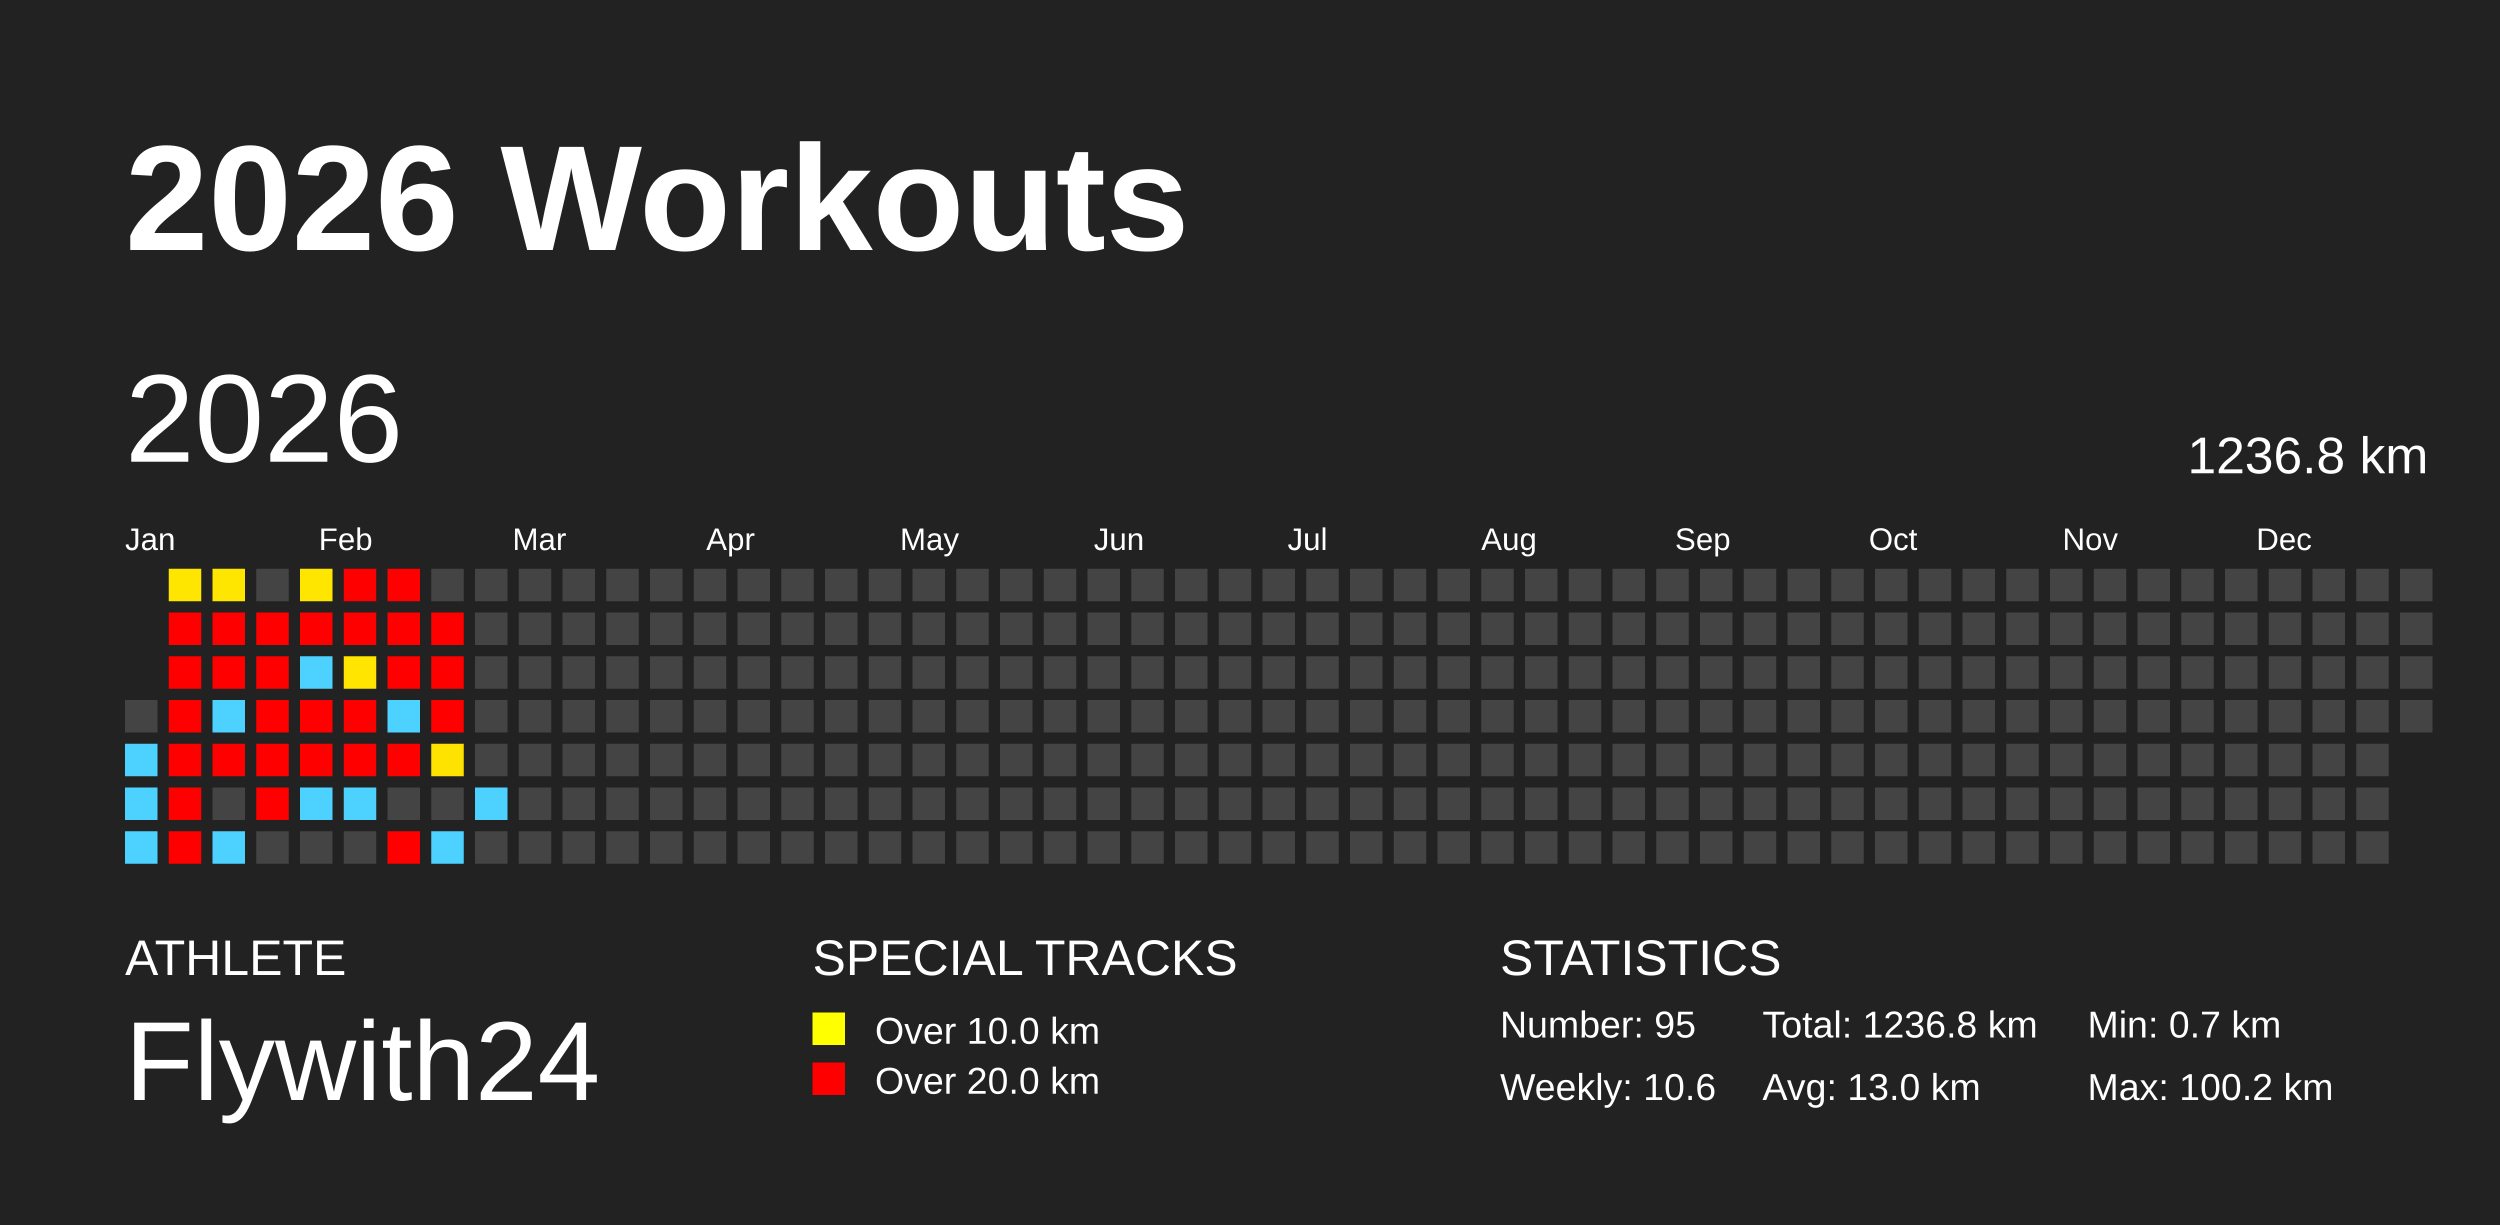
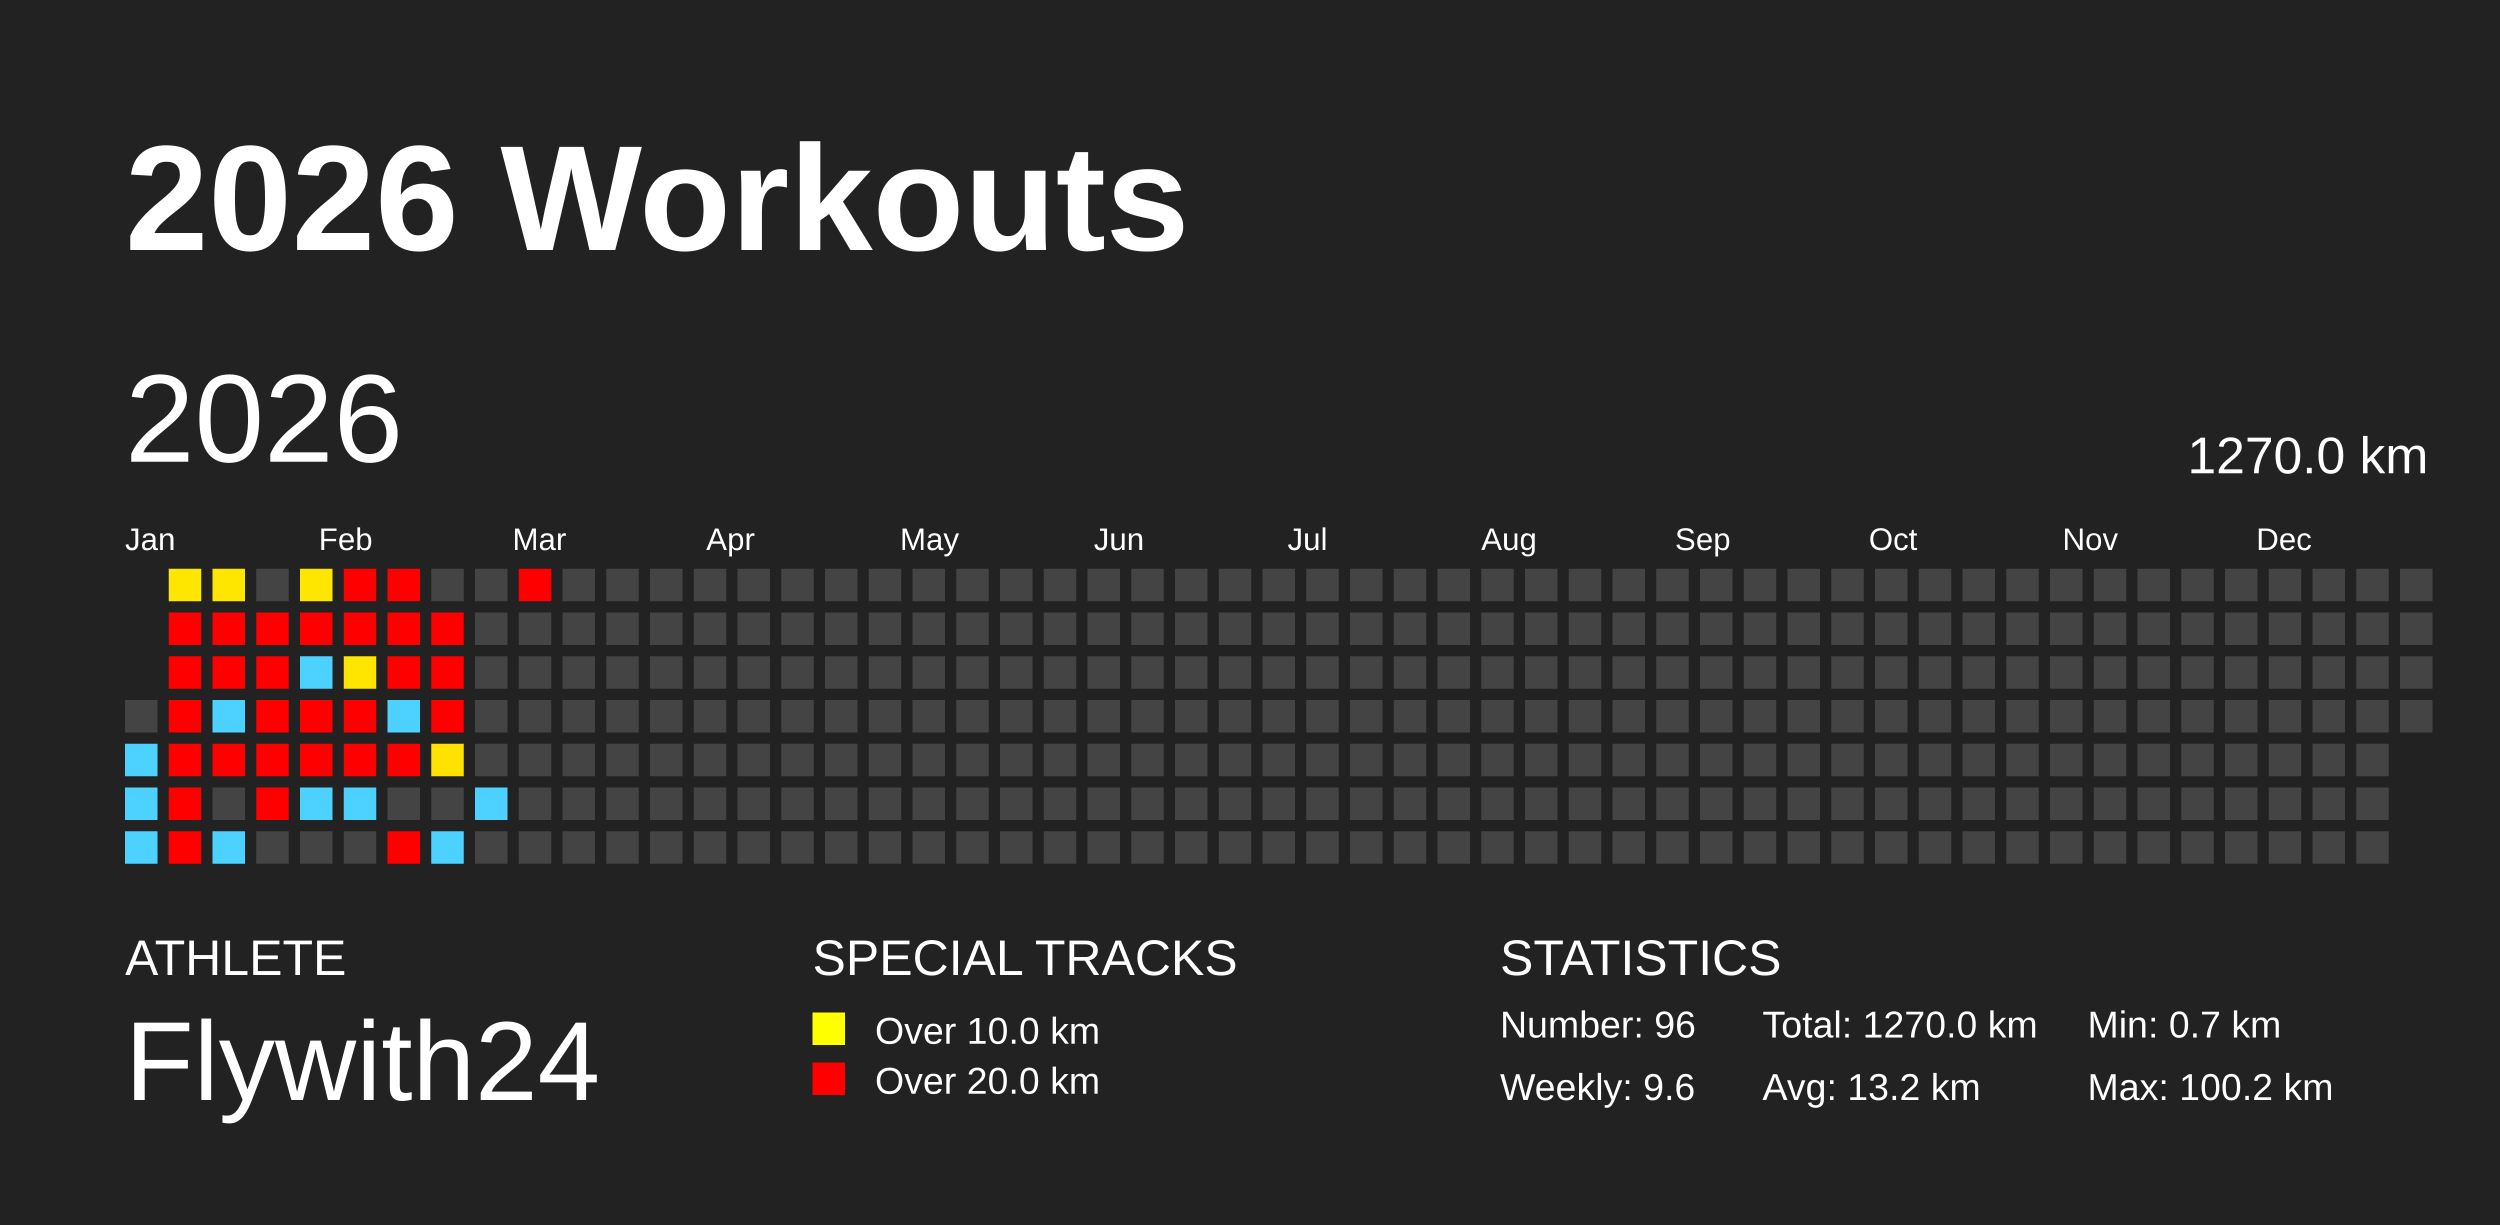
<svg xmlns="http://www.w3.org/2000/svg" baseProfile="full" height="98mm" version="1.1" viewBox="0,0,200,98" width="200mm">
  <defs />
  <rect fill="#222222" height="98" width="200" x="0" y="0" />
  <text fill="#FFFFFF" style="font-size:12px; font-family:Arial; font-weight:bold;" x="10" y="20">2026 Workouts</text>
  <text fill="#FFFFFF" style="font-size:4px; font-family:Arial" x="10" y="78">ATHLETE</text>
  <text fill="#FFFFFF" style="font-size:9px; font-family:Arial" x="10" y="88">Flywith24</text>
  <text fill="#FFFFFF" style="font-size:4px; font-family:Arial" x="65" y="78">SPECIAL TRACKS</text>
  <rect fill="yellow" height="2.6" width="2.6" x="65" y="81" />
  <text fill="#FFFFFF" style="font-size:3px; font-family:Arial" x="70" y="83.5">Over 10.0 km</text>
  <rect fill="red" height="2.6" width="2.6" x="65" y="85" />
  <text fill="#FFFFFF" style="font-size:3px; font-family:Arial" x="70" y="87.5">Over 20.0 km</text>
  <text fill="#FFFFFF" style="font-size:4px; font-family:Arial" x="120" y="78">STATISTICS</text>
-   <text fill="#FFFFFF" style="font-size:3px; font-family:Arial" x="120" y="83">Number: 95</text>
-   <text fill="#FFFFFF" style="font-size:3px; font-family:Arial" x="120" y="88">Weekly: 10.6</text>
-   <text fill="#FFFFFF" style="font-size:3px; font-family:Arial" x="141" y="83">Total: 1236.8 km</text>
-   <text fill="#FFFFFF" style="font-size:3px; font-family:Arial" x="141" y="88">Avg: 13.0 km</text>
+   <text fill="#FFFFFF" style="font-size:3px; font-family:Arial" x="120" y="83">Number: 96</text>
+   <text fill="#FFFFFF" style="font-size:3px; font-family:Arial" x="120" y="88">Weekly: 9.6</text>
+   <text fill="#FFFFFF" style="font-size:3px; font-family:Arial" x="141" y="83">Total: 1270.0 km</text>
+   <text fill="#FFFFFF" style="font-size:3px; font-family:Arial" x="141" y="88">Avg: 13.2 km</text>
  <text fill="#FFFFFF" style="font-size:3px; font-family:Arial" x="167" y="83">Min: 0.7 km</text>
  <text fill="#FFFFFF" style="font-size:3px; font-family:Arial" x="167" y="88">Max: 100.2 km</text>
  <text dominant-baseline="hanging" fill="#FFFFFF" style="font-size:10.0px; font-family:Arial;" x="10" y="30">2026</text>
-   <text dominant-baseline="hanging" fill="#FFFFFF" style="font-size:4.125px; font-family:Arial;" x="175" y="35">1236.8 km</text>
+   <text dominant-baseline="hanging" fill="#FFFFFF" style="font-size:4.125px; font-family:Arial;" x="175" y="35">1270.0 km</text>
  <text fill="#FFFFFF" style="font-size:2.5px; font-family:Arial" x="10.0" y="44">Jan</text>
  <text fill="#FFFFFF" style="font-size:2.5px; font-family:Arial" x="25.5" y="44">Feb</text>
  <text fill="#FFFFFF" style="font-size:2.5px; font-family:Arial" x="41.0" y="44">Mar</text>
  <text fill="#FFFFFF" style="font-size:2.5px; font-family:Arial" x="56.5" y="44">Apr</text>
  <text fill="#FFFFFF" style="font-size:2.5px; font-family:Arial" x="72.0" y="44">May</text>
  <text fill="#FFFFFF" style="font-size:2.5px; font-family:Arial" x="87.5" y="44">Jun</text>
  <text fill="#FFFFFF" style="font-size:2.5px; font-family:Arial" x="103.0" y="44">Jul</text>
  <text fill="#FFFFFF" style="font-size:2.5px; font-family:Arial" x="118.5" y="44">Aug</text>
  <text fill="#FFFFFF" style="font-size:2.5px; font-family:Arial" x="134.0" y="44">Sep</text>
  <text fill="#FFFFFF" style="font-size:2.5px; font-family:Arial" x="149.5" y="44">Oct</text>
  <text fill="#FFFFFF" style="font-size:2.5px; font-family:Arial" x="165.0" y="44">Nov</text>
  <text fill="#FFFFFF" style="font-size:2.5px; font-family:Arial" x="180.5" y="44">Dec</text>
  <rect fill="#444444" height="2.6" width="2.6" x="10.0" y="56.0" />
  <rect fill="#4dd2ff" height="2.6" width="2.6" x="10.0" y="59.5" />
  <rect fill="#4dd2ff" height="2.6" width="2.6" x="10.0" y="63.0" />
  <rect fill="#4dd2ff" height="2.6" width="2.6" x="10.0" y="66.5" />
  <rect fill="#ffe600" height="2.6" width="2.6" x="13.5" y="45.5" />
  <rect fill="red" height="2.6" width="2.6" x="13.5" y="49.0" />
  <rect fill="red" height="2.6" width="2.6" x="13.5" y="52.5" />
  <rect fill="red" height="2.6" width="2.6" x="13.5" y="56.0" />
  <rect fill="red" height="2.6" width="2.6" x="13.5" y="59.5" />
  <rect fill="red" height="2.6" width="2.6" x="13.5" y="63.0" />
  <rect fill="red" height="2.6" width="2.6" x="13.5" y="66.5" />
  <rect fill="#ffe600" height="2.6" width="2.6" x="17.0" y="45.5" />
  <rect fill="red" height="2.6" width="2.6" x="17.0" y="49.0" />
  <rect fill="red" height="2.6" width="2.6" x="17.0" y="52.5" />
  <rect fill="#4dd2ff" height="2.6" width="2.6" x="17.0" y="56.0" />
  <rect fill="red" height="2.6" width="2.6" x="17.0" y="59.5" />
  <rect fill="#444444" height="2.6" width="2.6" x="17.0" y="63.0" />
  <rect fill="#4dd2ff" height="2.6" width="2.6" x="17.0" y="66.5" />
  <rect fill="#444444" height="2.6" width="2.6" x="20.5" y="45.5" />
  <rect fill="red" height="2.6" width="2.6" x="20.5" y="49.0" />
  <rect fill="red" height="2.6" width="2.6" x="20.5" y="52.5" />
  <rect fill="red" height="2.6" width="2.6" x="20.5" y="56.0" />
  <rect fill="red" height="2.6" width="2.6" x="20.5" y="59.5" />
  <rect fill="red" height="2.6" width="2.6" x="20.5" y="63.0" />
  <rect fill="#444444" height="2.6" width="2.6" x="20.5" y="66.5" />
  <rect fill="#ffe600" height="2.6" width="2.6" x="24.0" y="45.5" />
  <rect fill="red" height="2.6" width="2.6" x="24.0" y="49.0" />
  <rect fill="#4dd2ff" height="2.6" width="2.6" x="24.0" y="52.5" />
  <rect fill="red" height="2.6" width="2.6" x="24.0" y="56.0" />
  <rect fill="red" height="2.6" width="2.6" x="24.0" y="59.5" />
  <rect fill="#4dd2ff" height="2.6" width="2.6" x="24.0" y="63.0" />
  <rect fill="#444444" height="2.6" width="2.6" x="24.0" y="66.5" />
  <rect fill="red" height="2.6" width="2.6" x="27.5" y="45.5" />
  <rect fill="red" height="2.6" width="2.6" x="27.5" y="49.0" />
  <rect fill="#ffe500" height="2.6" width="2.6" x="27.5" y="52.5" />
  <rect fill="red" height="2.6" width="2.6" x="27.5" y="56.0" />
  <rect fill="red" height="2.6" width="2.6" x="27.5" y="59.5" />
  <rect fill="#4dd2ff" height="2.6" width="2.6" x="27.5" y="63.0" />
  <rect fill="#444444" height="2.6" width="2.6" x="27.5" y="66.5" />
  <rect fill="red" height="2.6" width="2.6" x="31.0" y="45.5" />
  <rect fill="red" height="2.6" width="2.6" x="31.0" y="49.0" />
  <rect fill="red" height="2.6" width="2.6" x="31.0" y="52.5" />
  <rect fill="#4dd2ff" height="2.6" width="2.6" x="31.0" y="56.0" />
  <rect fill="red" height="2.6" width="2.6" x="31.0" y="59.5" />
  <rect fill="#444444" height="2.6" width="2.6" x="31.0" y="63.0" />
  <rect fill="red" height="2.6" width="2.6" x="31.0" y="66.5" />
  <rect fill="#444444" height="2.6" width="2.6" x="34.5" y="45.5" />
  <rect fill="red" height="2.6" width="2.6" x="34.5" y="49.0" />
  <rect fill="red" height="2.6" width="2.6" x="34.5" y="52.5" />
  <rect fill="red" height="2.6" width="2.6" x="34.5" y="56.0" />
  <rect fill="#ffe300" height="2.6" width="2.6" x="34.5" y="59.5" />
  <rect fill="#444444" height="2.6" width="2.6" x="34.5" y="63.0" />
  <rect fill="#4dd2ff" height="2.6" width="2.6" x="34.5" y="66.5" />
  <rect fill="#444444" height="2.6" width="2.6" x="38.0" y="45.5" />
  <rect fill="#444444" height="2.6" width="2.6" x="38.0" y="49.0" />
  <rect fill="#444444" height="2.6" width="2.6" x="38.0" y="52.5" />
  <rect fill="#444444" height="2.6" width="2.6" x="38.0" y="56.0" />
  <rect fill="#444444" height="2.6" width="2.6" x="38.0" y="59.5" />
  <rect fill="#4dd2ff" height="2.6" width="2.6" x="38.0" y="63.0" />
  <rect fill="#444444" height="2.6" width="2.6" x="38.0" y="66.5" />
-   <rect fill="#444444" height="2.6" width="2.6" x="41.5" y="45.5" />
+   <rect fill="red" height="2.6" width="2.6" x="41.5" y="45.5" />
  <rect fill="#444444" height="2.6" width="2.6" x="41.5" y="49.0" />
  <rect fill="#444444" height="2.6" width="2.6" x="41.5" y="52.5" />
  <rect fill="#444444" height="2.6" width="2.6" x="41.5" y="56.0" />
  <rect fill="#444444" height="2.6" width="2.6" x="41.5" y="59.5" />
  <rect fill="#444444" height="2.6" width="2.6" x="41.5" y="63.0" />
  <rect fill="#444444" height="2.6" width="2.6" x="41.5" y="66.5" />
  <rect fill="#444444" height="2.6" width="2.6" x="45.0" y="45.5" />
  <rect fill="#444444" height="2.6" width="2.6" x="45.0" y="49.0" />
  <rect fill="#444444" height="2.6" width="2.6" x="45.0" y="52.5" />
  <rect fill="#444444" height="2.6" width="2.6" x="45.0" y="56.0" />
  <rect fill="#444444" height="2.6" width="2.6" x="45.0" y="59.5" />
  <rect fill="#444444" height="2.6" width="2.6" x="45.0" y="63.0" />
  <rect fill="#444444" height="2.6" width="2.6" x="45.0" y="66.5" />
  <rect fill="#444444" height="2.6" width="2.6" x="48.5" y="45.5" />
  <rect fill="#444444" height="2.6" width="2.6" x="48.5" y="49.0" />
  <rect fill="#444444" height="2.6" width="2.6" x="48.5" y="52.5" />
  <rect fill="#444444" height="2.6" width="2.6" x="48.5" y="56.0" />
  <rect fill="#444444" height="2.6" width="2.6" x="48.5" y="59.5" />
  <rect fill="#444444" height="2.6" width="2.6" x="48.5" y="63.0" />
  <rect fill="#444444" height="2.6" width="2.6" x="48.5" y="66.5" />
  <rect fill="#444444" height="2.6" width="2.6" x="52.0" y="45.5" />
  <rect fill="#444444" height="2.6" width="2.6" x="52.0" y="49.0" />
  <rect fill="#444444" height="2.6" width="2.6" x="52.0" y="52.5" />
  <rect fill="#444444" height="2.6" width="2.6" x="52.0" y="56.0" />
  <rect fill="#444444" height="2.6" width="2.6" x="52.0" y="59.5" />
  <rect fill="#444444" height="2.6" width="2.6" x="52.0" y="63.0" />
  <rect fill="#444444" height="2.6" width="2.6" x="52.0" y="66.5" />
  <rect fill="#444444" height="2.6" width="2.6" x="55.5" y="45.5" />
  <rect fill="#444444" height="2.6" width="2.6" x="55.5" y="49.0" />
  <rect fill="#444444" height="2.6" width="2.6" x="55.5" y="52.5" />
  <rect fill="#444444" height="2.6" width="2.6" x="55.5" y="56.0" />
  <rect fill="#444444" height="2.6" width="2.6" x="55.5" y="59.5" />
  <rect fill="#444444" height="2.6" width="2.6" x="55.5" y="63.0" />
  <rect fill="#444444" height="2.6" width="2.6" x="55.5" y="66.5" />
  <rect fill="#444444" height="2.6" width="2.6" x="59.0" y="45.5" />
  <rect fill="#444444" height="2.6" width="2.6" x="59.0" y="49.0" />
  <rect fill="#444444" height="2.6" width="2.6" x="59.0" y="52.5" />
  <rect fill="#444444" height="2.6" width="2.6" x="59.0" y="56.0" />
  <rect fill="#444444" height="2.6" width="2.6" x="59.0" y="59.5" />
  <rect fill="#444444" height="2.6" width="2.6" x="59.0" y="63.0" />
  <rect fill="#444444" height="2.6" width="2.6" x="59.0" y="66.5" />
  <rect fill="#444444" height="2.6" width="2.6" x="62.5" y="45.5" />
  <rect fill="#444444" height="2.6" width="2.6" x="62.5" y="49.0" />
  <rect fill="#444444" height="2.6" width="2.6" x="62.5" y="52.5" />
  <rect fill="#444444" height="2.6" width="2.6" x="62.5" y="56.0" />
  <rect fill="#444444" height="2.6" width="2.6" x="62.5" y="59.5" />
  <rect fill="#444444" height="2.6" width="2.6" x="62.5" y="63.0" />
  <rect fill="#444444" height="2.6" width="2.6" x="62.5" y="66.5" />
  <rect fill="#444444" height="2.6" width="2.6" x="66.0" y="45.5" />
  <rect fill="#444444" height="2.6" width="2.6" x="66.0" y="49.0" />
  <rect fill="#444444" height="2.6" width="2.6" x="66.0" y="52.5" />
  <rect fill="#444444" height="2.6" width="2.6" x="66.0" y="56.0" />
  <rect fill="#444444" height="2.6" width="2.6" x="66.0" y="59.5" />
  <rect fill="#444444" height="2.6" width="2.6" x="66.0" y="63.0" />
  <rect fill="#444444" height="2.6" width="2.6" x="66.0" y="66.5" />
  <rect fill="#444444" height="2.6" width="2.6" x="69.5" y="45.5" />
  <rect fill="#444444" height="2.6" width="2.6" x="69.5" y="49.0" />
  <rect fill="#444444" height="2.6" width="2.6" x="69.5" y="52.5" />
  <rect fill="#444444" height="2.6" width="2.6" x="69.5" y="56.0" />
  <rect fill="#444444" height="2.6" width="2.6" x="69.5" y="59.5" />
  <rect fill="#444444" height="2.6" width="2.6" x="69.5" y="63.0" />
  <rect fill="#444444" height="2.6" width="2.6" x="69.5" y="66.5" />
  <rect fill="#444444" height="2.6" width="2.6" x="73.0" y="45.5" />
  <rect fill="#444444" height="2.6" width="2.6" x="73.0" y="49.0" />
  <rect fill="#444444" height="2.6" width="2.6" x="73.0" y="52.5" />
  <rect fill="#444444" height="2.6" width="2.6" x="73.0" y="56.0" />
  <rect fill="#444444" height="2.6" width="2.6" x="73.0" y="59.5" />
  <rect fill="#444444" height="2.6" width="2.6" x="73.0" y="63.0" />
  <rect fill="#444444" height="2.6" width="2.6" x="73.0" y="66.5" />
  <rect fill="#444444" height="2.6" width="2.6" x="76.5" y="45.5" />
  <rect fill="#444444" height="2.6" width="2.6" x="76.5" y="49.0" />
  <rect fill="#444444" height="2.6" width="2.6" x="76.5" y="52.5" />
  <rect fill="#444444" height="2.6" width="2.6" x="76.5" y="56.0" />
  <rect fill="#444444" height="2.6" width="2.6" x="76.5" y="59.5" />
  <rect fill="#444444" height="2.6" width="2.6" x="76.5" y="63.0" />
  <rect fill="#444444" height="2.6" width="2.6" x="76.5" y="66.5" />
  <rect fill="#444444" height="2.6" width="2.6" x="80.0" y="45.5" />
  <rect fill="#444444" height="2.6" width="2.6" x="80.0" y="49.0" />
  <rect fill="#444444" height="2.6" width="2.6" x="80.0" y="52.5" />
  <rect fill="#444444" height="2.6" width="2.6" x="80.0" y="56.0" />
  <rect fill="#444444" height="2.6" width="2.6" x="80.0" y="59.5" />
  <rect fill="#444444" height="2.6" width="2.6" x="80.0" y="63.0" />
  <rect fill="#444444" height="2.6" width="2.6" x="80.0" y="66.5" />
  <rect fill="#444444" height="2.6" width="2.6" x="83.5" y="45.5" />
  <rect fill="#444444" height="2.6" width="2.6" x="83.5" y="49.0" />
  <rect fill="#444444" height="2.6" width="2.6" x="83.5" y="52.5" />
  <rect fill="#444444" height="2.6" width="2.6" x="83.5" y="56.0" />
  <rect fill="#444444" height="2.6" width="2.6" x="83.5" y="59.5" />
  <rect fill="#444444" height="2.6" width="2.6" x="83.5" y="63.0" />
  <rect fill="#444444" height="2.6" width="2.6" x="83.5" y="66.5" />
  <rect fill="#444444" height="2.6" width="2.6" x="87.0" y="45.5" />
  <rect fill="#444444" height="2.6" width="2.6" x="87.0" y="49.0" />
  <rect fill="#444444" height="2.6" width="2.6" x="87.0" y="52.5" />
  <rect fill="#444444" height="2.6" width="2.6" x="87.0" y="56.0" />
  <rect fill="#444444" height="2.6" width="2.6" x="87.0" y="59.5" />
  <rect fill="#444444" height="2.6" width="2.6" x="87.0" y="63.0" />
  <rect fill="#444444" height="2.6" width="2.6" x="87.0" y="66.5" />
  <rect fill="#444444" height="2.6" width="2.6" x="90.5" y="45.5" />
  <rect fill="#444444" height="2.6" width="2.6" x="90.5" y="49.0" />
  <rect fill="#444444" height="2.6" width="2.6" x="90.5" y="52.5" />
  <rect fill="#444444" height="2.6" width="2.6" x="90.5" y="56.0" />
  <rect fill="#444444" height="2.6" width="2.6" x="90.5" y="59.5" />
  <rect fill="#444444" height="2.6" width="2.6" x="90.5" y="63.0" />
  <rect fill="#444444" height="2.6" width="2.6" x="90.5" y="66.5" />
  <rect fill="#444444" height="2.6" width="2.6" x="94.0" y="45.5" />
  <rect fill="#444444" height="2.6" width="2.6" x="94.0" y="49.0" />
  <rect fill="#444444" height="2.6" width="2.6" x="94.0" y="52.5" />
  <rect fill="#444444" height="2.6" width="2.6" x="94.0" y="56.0" />
  <rect fill="#444444" height="2.6" width="2.6" x="94.0" y="59.5" />
  <rect fill="#444444" height="2.6" width="2.6" x="94.0" y="63.0" />
  <rect fill="#444444" height="2.6" width="2.6" x="94.0" y="66.5" />
  <rect fill="#444444" height="2.6" width="2.6" x="97.5" y="45.5" />
  <rect fill="#444444" height="2.6" width="2.6" x="97.5" y="49.0" />
  <rect fill="#444444" height="2.6" width="2.6" x="97.5" y="52.5" />
  <rect fill="#444444" height="2.6" width="2.6" x="97.5" y="56.0" />
  <rect fill="#444444" height="2.6" width="2.6" x="97.5" y="59.5" />
  <rect fill="#444444" height="2.6" width="2.6" x="97.5" y="63.0" />
  <rect fill="#444444" height="2.6" width="2.6" x="97.5" y="66.5" />
  <rect fill="#444444" height="2.6" width="2.6" x="101.0" y="45.5" />
  <rect fill="#444444" height="2.6" width="2.6" x="101.0" y="49.0" />
  <rect fill="#444444" height="2.6" width="2.6" x="101.0" y="52.5" />
  <rect fill="#444444" height="2.6" width="2.6" x="101.0" y="56.0" />
  <rect fill="#444444" height="2.6" width="2.6" x="101.0" y="59.5" />
  <rect fill="#444444" height="2.6" width="2.6" x="101.0" y="63.0" />
  <rect fill="#444444" height="2.6" width="2.6" x="101.0" y="66.5" />
  <rect fill="#444444" height="2.6" width="2.6" x="104.5" y="45.5" />
  <rect fill="#444444" height="2.6" width="2.6" x="104.5" y="49.0" />
  <rect fill="#444444" height="2.6" width="2.6" x="104.5" y="52.5" />
  <rect fill="#444444" height="2.6" width="2.6" x="104.5" y="56.0" />
  <rect fill="#444444" height="2.6" width="2.6" x="104.5" y="59.5" />
  <rect fill="#444444" height="2.6" width="2.6" x="104.5" y="63.0" />
  <rect fill="#444444" height="2.6" width="2.6" x="104.5" y="66.5" />
  <rect fill="#444444" height="2.6" width="2.6" x="108.0" y="45.5" />
  <rect fill="#444444" height="2.6" width="2.6" x="108.0" y="49.0" />
  <rect fill="#444444" height="2.6" width="2.6" x="108.0" y="52.5" />
  <rect fill="#444444" height="2.6" width="2.6" x="108.0" y="56.0" />
  <rect fill="#444444" height="2.6" width="2.6" x="108.0" y="59.5" />
  <rect fill="#444444" height="2.6" width="2.6" x="108.0" y="63.0" />
  <rect fill="#444444" height="2.6" width="2.6" x="108.0" y="66.5" />
  <rect fill="#444444" height="2.6" width="2.6" x="111.5" y="45.5" />
  <rect fill="#444444" height="2.6" width="2.6" x="111.5" y="49.0" />
  <rect fill="#444444" height="2.6" width="2.6" x="111.5" y="52.5" />
  <rect fill="#444444" height="2.6" width="2.6" x="111.5" y="56.0" />
  <rect fill="#444444" height="2.6" width="2.6" x="111.5" y="59.5" />
  <rect fill="#444444" height="2.6" width="2.6" x="111.5" y="63.0" />
  <rect fill="#444444" height="2.6" width="2.6" x="111.5" y="66.5" />
  <rect fill="#444444" height="2.6" width="2.6" x="115.0" y="45.5" />
  <rect fill="#444444" height="2.6" width="2.6" x="115.0" y="49.0" />
  <rect fill="#444444" height="2.6" width="2.6" x="115.0" y="52.5" />
  <rect fill="#444444" height="2.6" width="2.6" x="115.0" y="56.0" />
  <rect fill="#444444" height="2.6" width="2.6" x="115.0" y="59.5" />
  <rect fill="#444444" height="2.6" width="2.6" x="115.0" y="63.0" />
  <rect fill="#444444" height="2.6" width="2.6" x="115.0" y="66.5" />
  <rect fill="#444444" height="2.6" width="2.6" x="118.5" y="45.5" />
  <rect fill="#444444" height="2.6" width="2.6" x="118.5" y="49.0" />
  <rect fill="#444444" height="2.6" width="2.6" x="118.5" y="52.5" />
  <rect fill="#444444" height="2.6" width="2.6" x="118.5" y="56.0" />
  <rect fill="#444444" height="2.6" width="2.6" x="118.5" y="59.5" />
  <rect fill="#444444" height="2.6" width="2.6" x="118.5" y="63.0" />
  <rect fill="#444444" height="2.6" width="2.6" x="118.5" y="66.5" />
  <rect fill="#444444" height="2.6" width="2.6" x="122.0" y="45.5" />
  <rect fill="#444444" height="2.6" width="2.6" x="122.0" y="49.0" />
  <rect fill="#444444" height="2.6" width="2.6" x="122.0" y="52.5" />
  <rect fill="#444444" height="2.6" width="2.6" x="122.0" y="56.0" />
  <rect fill="#444444" height="2.6" width="2.6" x="122.0" y="59.5" />
  <rect fill="#444444" height="2.6" width="2.6" x="122.0" y="63.0" />
  <rect fill="#444444" height="2.6" width="2.6" x="122.0" y="66.5" />
  <rect fill="#444444" height="2.6" width="2.6" x="125.5" y="45.5" />
  <rect fill="#444444" height="2.6" width="2.6" x="125.5" y="49.0" />
  <rect fill="#444444" height="2.6" width="2.6" x="125.5" y="52.5" />
  <rect fill="#444444" height="2.6" width="2.6" x="125.5" y="56.0" />
  <rect fill="#444444" height="2.6" width="2.6" x="125.5" y="59.5" />
  <rect fill="#444444" height="2.6" width="2.6" x="125.5" y="63.0" />
  <rect fill="#444444" height="2.6" width="2.6" x="125.5" y="66.5" />
  <rect fill="#444444" height="2.6" width="2.6" x="129.0" y="45.5" />
  <rect fill="#444444" height="2.6" width="2.6" x="129.0" y="49.0" />
  <rect fill="#444444" height="2.6" width="2.6" x="129.0" y="52.5" />
  <rect fill="#444444" height="2.6" width="2.6" x="129.0" y="56.0" />
  <rect fill="#444444" height="2.6" width="2.6" x="129.0" y="59.5" />
  <rect fill="#444444" height="2.6" width="2.6" x="129.0" y="63.0" />
  <rect fill="#444444" height="2.6" width="2.6" x="129.0" y="66.5" />
  <rect fill="#444444" height="2.6" width="2.6" x="132.5" y="45.5" />
  <rect fill="#444444" height="2.6" width="2.6" x="132.5" y="49.0" />
  <rect fill="#444444" height="2.6" width="2.6" x="132.5" y="52.5" />
  <rect fill="#444444" height="2.6" width="2.6" x="132.5" y="56.0" />
  <rect fill="#444444" height="2.6" width="2.6" x="132.5" y="59.5" />
  <rect fill="#444444" height="2.6" width="2.6" x="132.5" y="63.0" />
  <rect fill="#444444" height="2.6" width="2.6" x="132.5" y="66.5" />
  <rect fill="#444444" height="2.6" width="2.6" x="136.0" y="45.5" />
  <rect fill="#444444" height="2.6" width="2.6" x="136.0" y="49.0" />
  <rect fill="#444444" height="2.6" width="2.6" x="136.0" y="52.5" />
  <rect fill="#444444" height="2.6" width="2.6" x="136.0" y="56.0" />
  <rect fill="#444444" height="2.6" width="2.6" x="136.0" y="59.5" />
  <rect fill="#444444" height="2.6" width="2.6" x="136.0" y="63.0" />
  <rect fill="#444444" height="2.6" width="2.6" x="136.0" y="66.5" />
  <rect fill="#444444" height="2.6" width="2.6" x="139.5" y="45.5" />
  <rect fill="#444444" height="2.6" width="2.6" x="139.5" y="49.0" />
  <rect fill="#444444" height="2.6" width="2.6" x="139.5" y="52.5" />
  <rect fill="#444444" height="2.6" width="2.6" x="139.5" y="56.0" />
  <rect fill="#444444" height="2.6" width="2.6" x="139.5" y="59.5" />
  <rect fill="#444444" height="2.6" width="2.6" x="139.5" y="63.0" />
  <rect fill="#444444" height="2.6" width="2.6" x="139.5" y="66.5" />
  <rect fill="#444444" height="2.6" width="2.6" x="143.0" y="45.5" />
  <rect fill="#444444" height="2.6" width="2.6" x="143.0" y="49.0" />
  <rect fill="#444444" height="2.6" width="2.6" x="143.0" y="52.5" />
  <rect fill="#444444" height="2.6" width="2.6" x="143.0" y="56.0" />
  <rect fill="#444444" height="2.6" width="2.6" x="143.0" y="59.5" />
  <rect fill="#444444" height="2.6" width="2.6" x="143.0" y="63.0" />
  <rect fill="#444444" height="2.6" width="2.6" x="143.0" y="66.5" />
  <rect fill="#444444" height="2.6" width="2.6" x="146.5" y="45.5" />
  <rect fill="#444444" height="2.6" width="2.6" x="146.5" y="49.0" />
  <rect fill="#444444" height="2.6" width="2.6" x="146.5" y="52.5" />
  <rect fill="#444444" height="2.6" width="2.6" x="146.5" y="56.0" />
  <rect fill="#444444" height="2.6" width="2.6" x="146.5" y="59.5" />
  <rect fill="#444444" height="2.6" width="2.6" x="146.5" y="63.0" />
  <rect fill="#444444" height="2.6" width="2.6" x="146.5" y="66.5" />
  <rect fill="#444444" height="2.6" width="2.6" x="150.0" y="45.5" />
  <rect fill="#444444" height="2.6" width="2.6" x="150.0" y="49.0" />
  <rect fill="#444444" height="2.6" width="2.6" x="150.0" y="52.5" />
  <rect fill="#444444" height="2.6" width="2.6" x="150.0" y="56.0" />
  <rect fill="#444444" height="2.6" width="2.6" x="150.0" y="59.5" />
  <rect fill="#444444" height="2.6" width="2.6" x="150.0" y="63.0" />
  <rect fill="#444444" height="2.6" width="2.6" x="150.0" y="66.5" />
  <rect fill="#444444" height="2.6" width="2.6" x="153.5" y="45.5" />
  <rect fill="#444444" height="2.6" width="2.6" x="153.5" y="49.0" />
  <rect fill="#444444" height="2.6" width="2.6" x="153.5" y="52.5" />
  <rect fill="#444444" height="2.6" width="2.6" x="153.5" y="56.0" />
  <rect fill="#444444" height="2.6" width="2.6" x="153.5" y="59.5" />
  <rect fill="#444444" height="2.6" width="2.6" x="153.5" y="63.0" />
  <rect fill="#444444" height="2.6" width="2.6" x="153.5" y="66.5" />
  <rect fill="#444444" height="2.6" width="2.6" x="157.0" y="45.5" />
  <rect fill="#444444" height="2.6" width="2.6" x="157.0" y="49.0" />
  <rect fill="#444444" height="2.6" width="2.6" x="157.0" y="52.5" />
  <rect fill="#444444" height="2.6" width="2.6" x="157.0" y="56.0" />
  <rect fill="#444444" height="2.6" width="2.6" x="157.0" y="59.5" />
  <rect fill="#444444" height="2.6" width="2.6" x="157.0" y="63.0" />
  <rect fill="#444444" height="2.6" width="2.6" x="157.0" y="66.5" />
  <rect fill="#444444" height="2.6" width="2.6" x="160.5" y="45.5" />
  <rect fill="#444444" height="2.6" width="2.6" x="160.5" y="49.0" />
  <rect fill="#444444" height="2.6" width="2.6" x="160.5" y="52.5" />
  <rect fill="#444444" height="2.6" width="2.6" x="160.5" y="56.0" />
  <rect fill="#444444" height="2.6" width="2.6" x="160.5" y="59.5" />
  <rect fill="#444444" height="2.6" width="2.6" x="160.5" y="63.0" />
  <rect fill="#444444" height="2.6" width="2.6" x="160.5" y="66.5" />
  <rect fill="#444444" height="2.6" width="2.6" x="164.0" y="45.5" />
  <rect fill="#444444" height="2.6" width="2.6" x="164.0" y="49.0" />
  <rect fill="#444444" height="2.6" width="2.6" x="164.0" y="52.5" />
  <rect fill="#444444" height="2.6" width="2.6" x="164.0" y="56.0" />
  <rect fill="#444444" height="2.6" width="2.6" x="164.0" y="59.5" />
  <rect fill="#444444" height="2.6" width="2.6" x="164.0" y="63.0" />
  <rect fill="#444444" height="2.6" width="2.6" x="164.0" y="66.5" />
  <rect fill="#444444" height="2.6" width="2.6" x="167.5" y="45.5" />
  <rect fill="#444444" height="2.6" width="2.6" x="167.5" y="49.0" />
  <rect fill="#444444" height="2.6" width="2.6" x="167.5" y="52.5" />
  <rect fill="#444444" height="2.6" width="2.6" x="167.5" y="56.0" />
  <rect fill="#444444" height="2.6" width="2.6" x="167.5" y="59.5" />
  <rect fill="#444444" height="2.6" width="2.6" x="167.5" y="63.0" />
  <rect fill="#444444" height="2.6" width="2.6" x="167.5" y="66.5" />
  <rect fill="#444444" height="2.6" width="2.6" x="171.0" y="45.5" />
  <rect fill="#444444" height="2.6" width="2.6" x="171.0" y="49.0" />
  <rect fill="#444444" height="2.6" width="2.6" x="171.0" y="52.5" />
  <rect fill="#444444" height="2.6" width="2.6" x="171.0" y="56.0" />
  <rect fill="#444444" height="2.6" width="2.6" x="171.0" y="59.5" />
  <rect fill="#444444" height="2.6" width="2.6" x="171.0" y="63.0" />
  <rect fill="#444444" height="2.6" width="2.6" x="171.0" y="66.5" />
  <rect fill="#444444" height="2.6" width="2.6" x="174.5" y="45.5" />
  <rect fill="#444444" height="2.6" width="2.6" x="174.5" y="49.0" />
  <rect fill="#444444" height="2.6" width="2.6" x="174.5" y="52.5" />
  <rect fill="#444444" height="2.6" width="2.6" x="174.5" y="56.0" />
  <rect fill="#444444" height="2.6" width="2.6" x="174.5" y="59.5" />
  <rect fill="#444444" height="2.6" width="2.6" x="174.5" y="63.0" />
  <rect fill="#444444" height="2.6" width="2.6" x="174.5" y="66.5" />
  <rect fill="#444444" height="2.6" width="2.6" x="178.0" y="45.5" />
  <rect fill="#444444" height="2.6" width="2.6" x="178.0" y="49.0" />
  <rect fill="#444444" height="2.6" width="2.6" x="178.0" y="52.5" />
  <rect fill="#444444" height="2.6" width="2.6" x="178.0" y="56.0" />
  <rect fill="#444444" height="2.6" width="2.6" x="178.0" y="59.5" />
  <rect fill="#444444" height="2.6" width="2.6" x="178.0" y="63.0" />
  <rect fill="#444444" height="2.6" width="2.6" x="178.0" y="66.5" />
  <rect fill="#444444" height="2.6" width="2.6" x="181.5" y="45.5" />
  <rect fill="#444444" height="2.6" width="2.6" x="181.5" y="49.0" />
  <rect fill="#444444" height="2.6" width="2.6" x="181.5" y="52.5" />
  <rect fill="#444444" height="2.6" width="2.6" x="181.5" y="56.0" />
  <rect fill="#444444" height="2.6" width="2.6" x="181.5" y="59.5" />
  <rect fill="#444444" height="2.6" width="2.6" x="181.5" y="63.0" />
  <rect fill="#444444" height="2.6" width="2.6" x="181.5" y="66.5" />
  <rect fill="#444444" height="2.6" width="2.6" x="185.0" y="45.5" />
  <rect fill="#444444" height="2.6" width="2.6" x="185.0" y="49.0" />
  <rect fill="#444444" height="2.6" width="2.6" x="185.0" y="52.5" />
  <rect fill="#444444" height="2.6" width="2.6" x="185.0" y="56.0" />
  <rect fill="#444444" height="2.6" width="2.6" x="185.0" y="59.5" />
  <rect fill="#444444" height="2.6" width="2.6" x="185.0" y="63.0" />
  <rect fill="#444444" height="2.6" width="2.6" x="185.0" y="66.5" />
  <rect fill="#444444" height="2.6" width="2.6" x="188.5" y="45.5" />
  <rect fill="#444444" height="2.6" width="2.6" x="188.5" y="49.0" />
  <rect fill="#444444" height="2.6" width="2.6" x="188.5" y="52.5" />
  <rect fill="#444444" height="2.6" width="2.6" x="188.5" y="56.0" />
  <rect fill="#444444" height="2.6" width="2.6" x="188.5" y="59.5" />
  <rect fill="#444444" height="2.6" width="2.6" x="188.5" y="63.0" />
  <rect fill="#444444" height="2.6" width="2.6" x="188.5" y="66.5" />
  <rect fill="#444444" height="2.6" width="2.6" x="192.0" y="45.5" />
  <rect fill="#444444" height="2.6" width="2.6" x="192.0" y="49.0" />
  <rect fill="#444444" height="2.6" width="2.6" x="192.0" y="52.5" />
  <rect fill="#444444" height="2.6" width="2.6" x="192.0" y="56.0" />
</svg>
